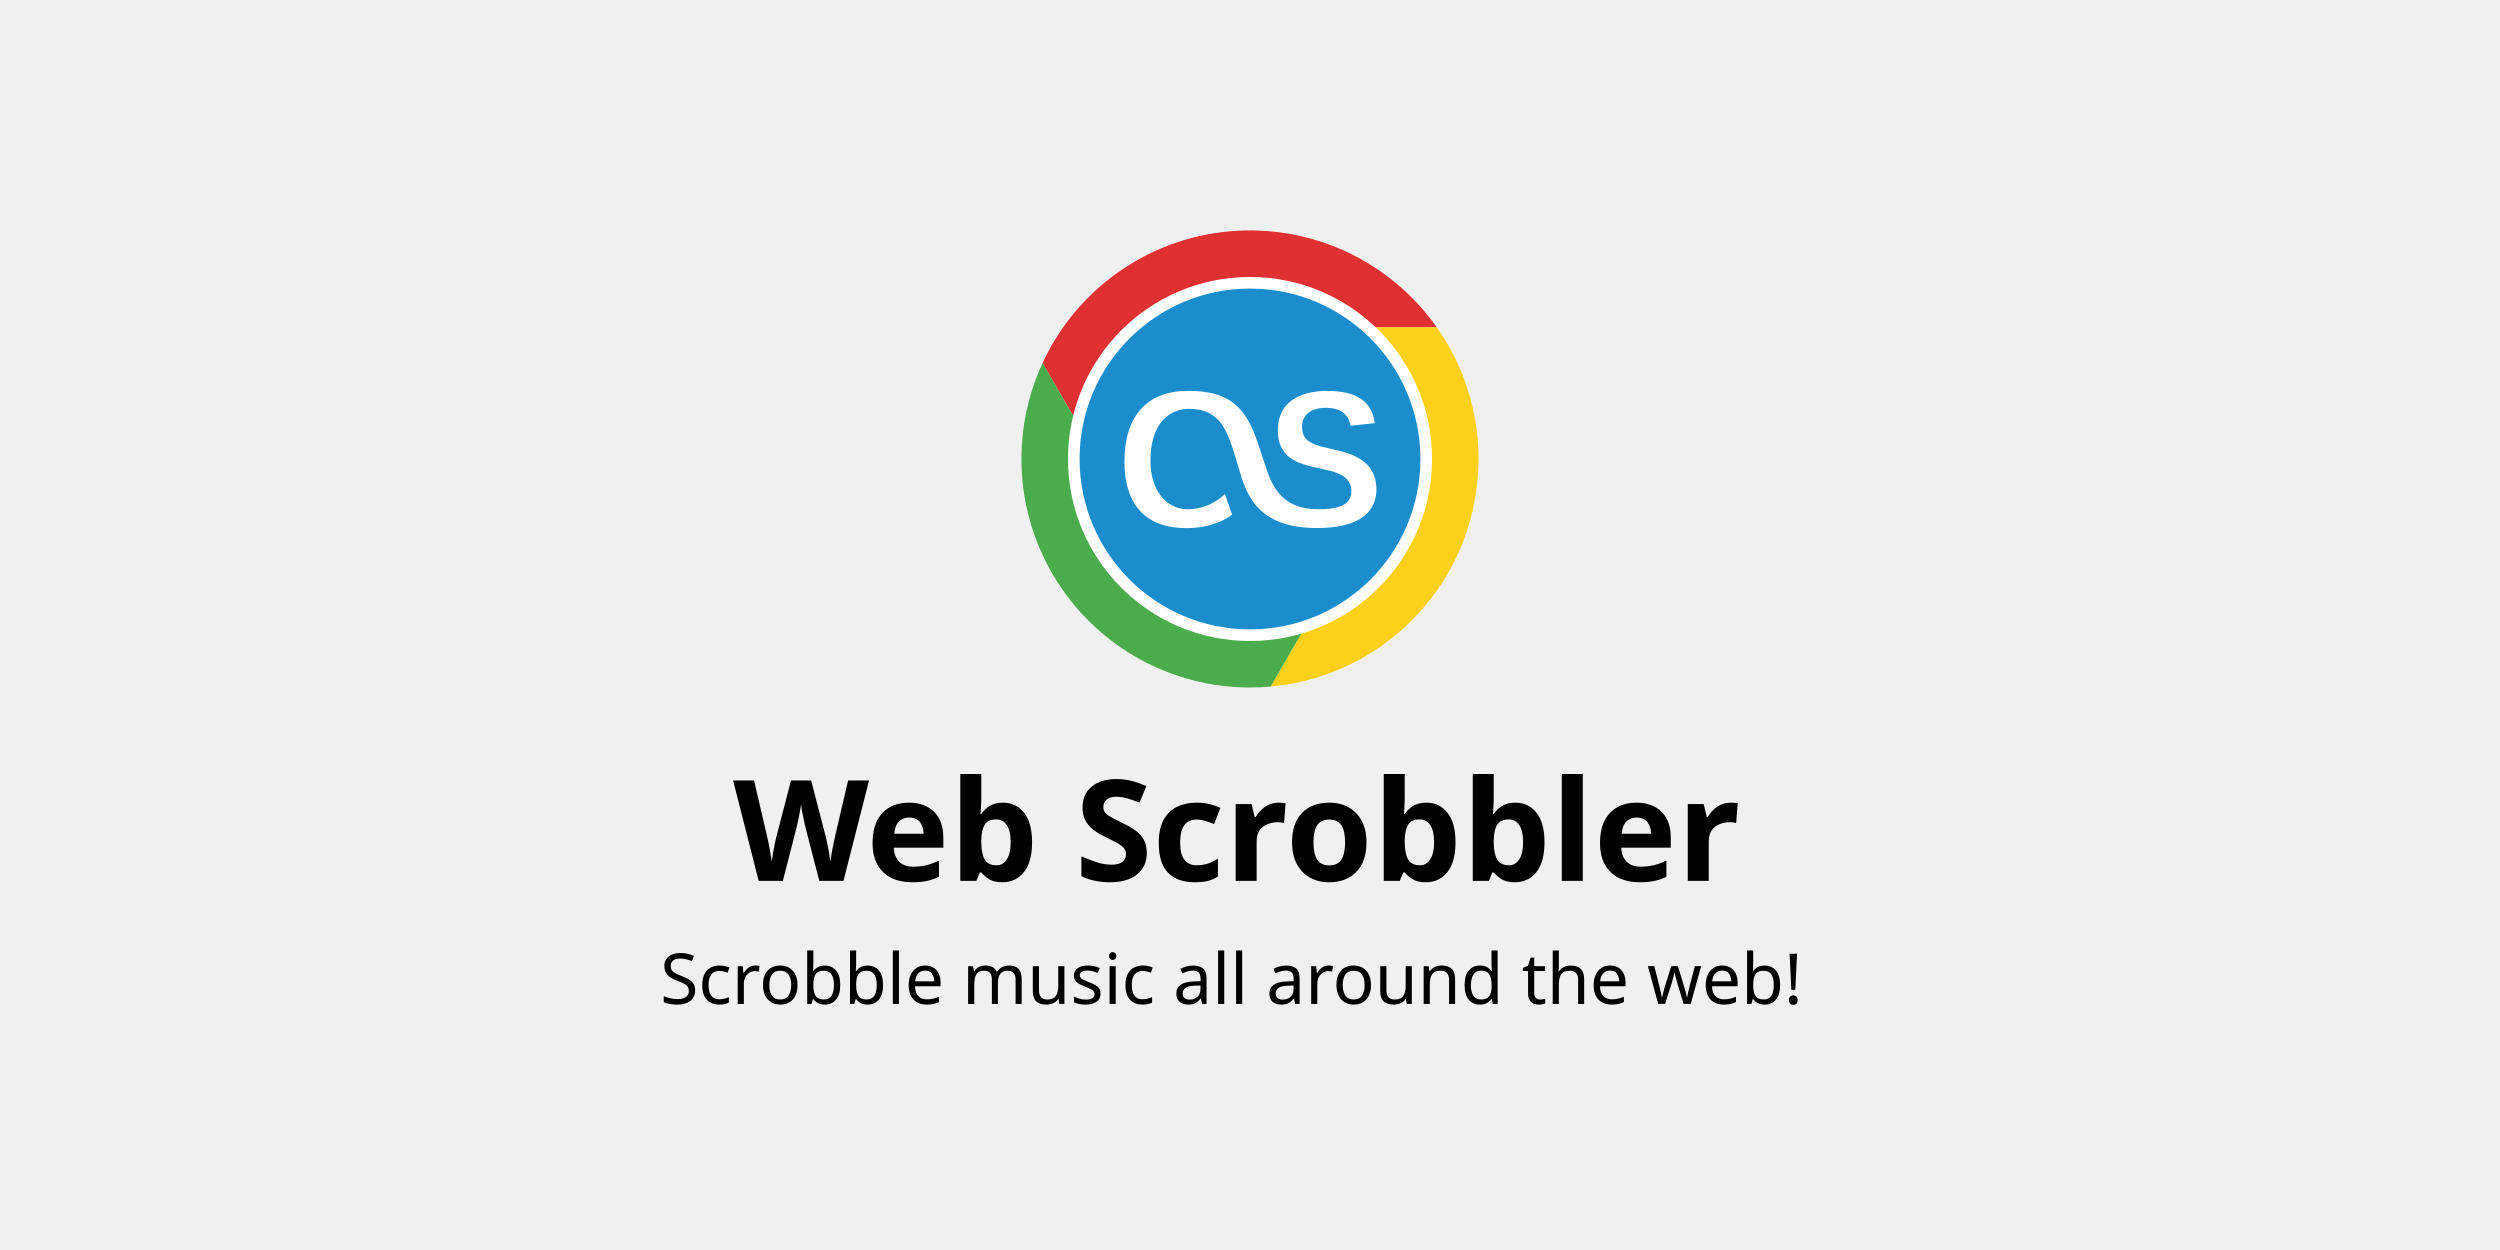
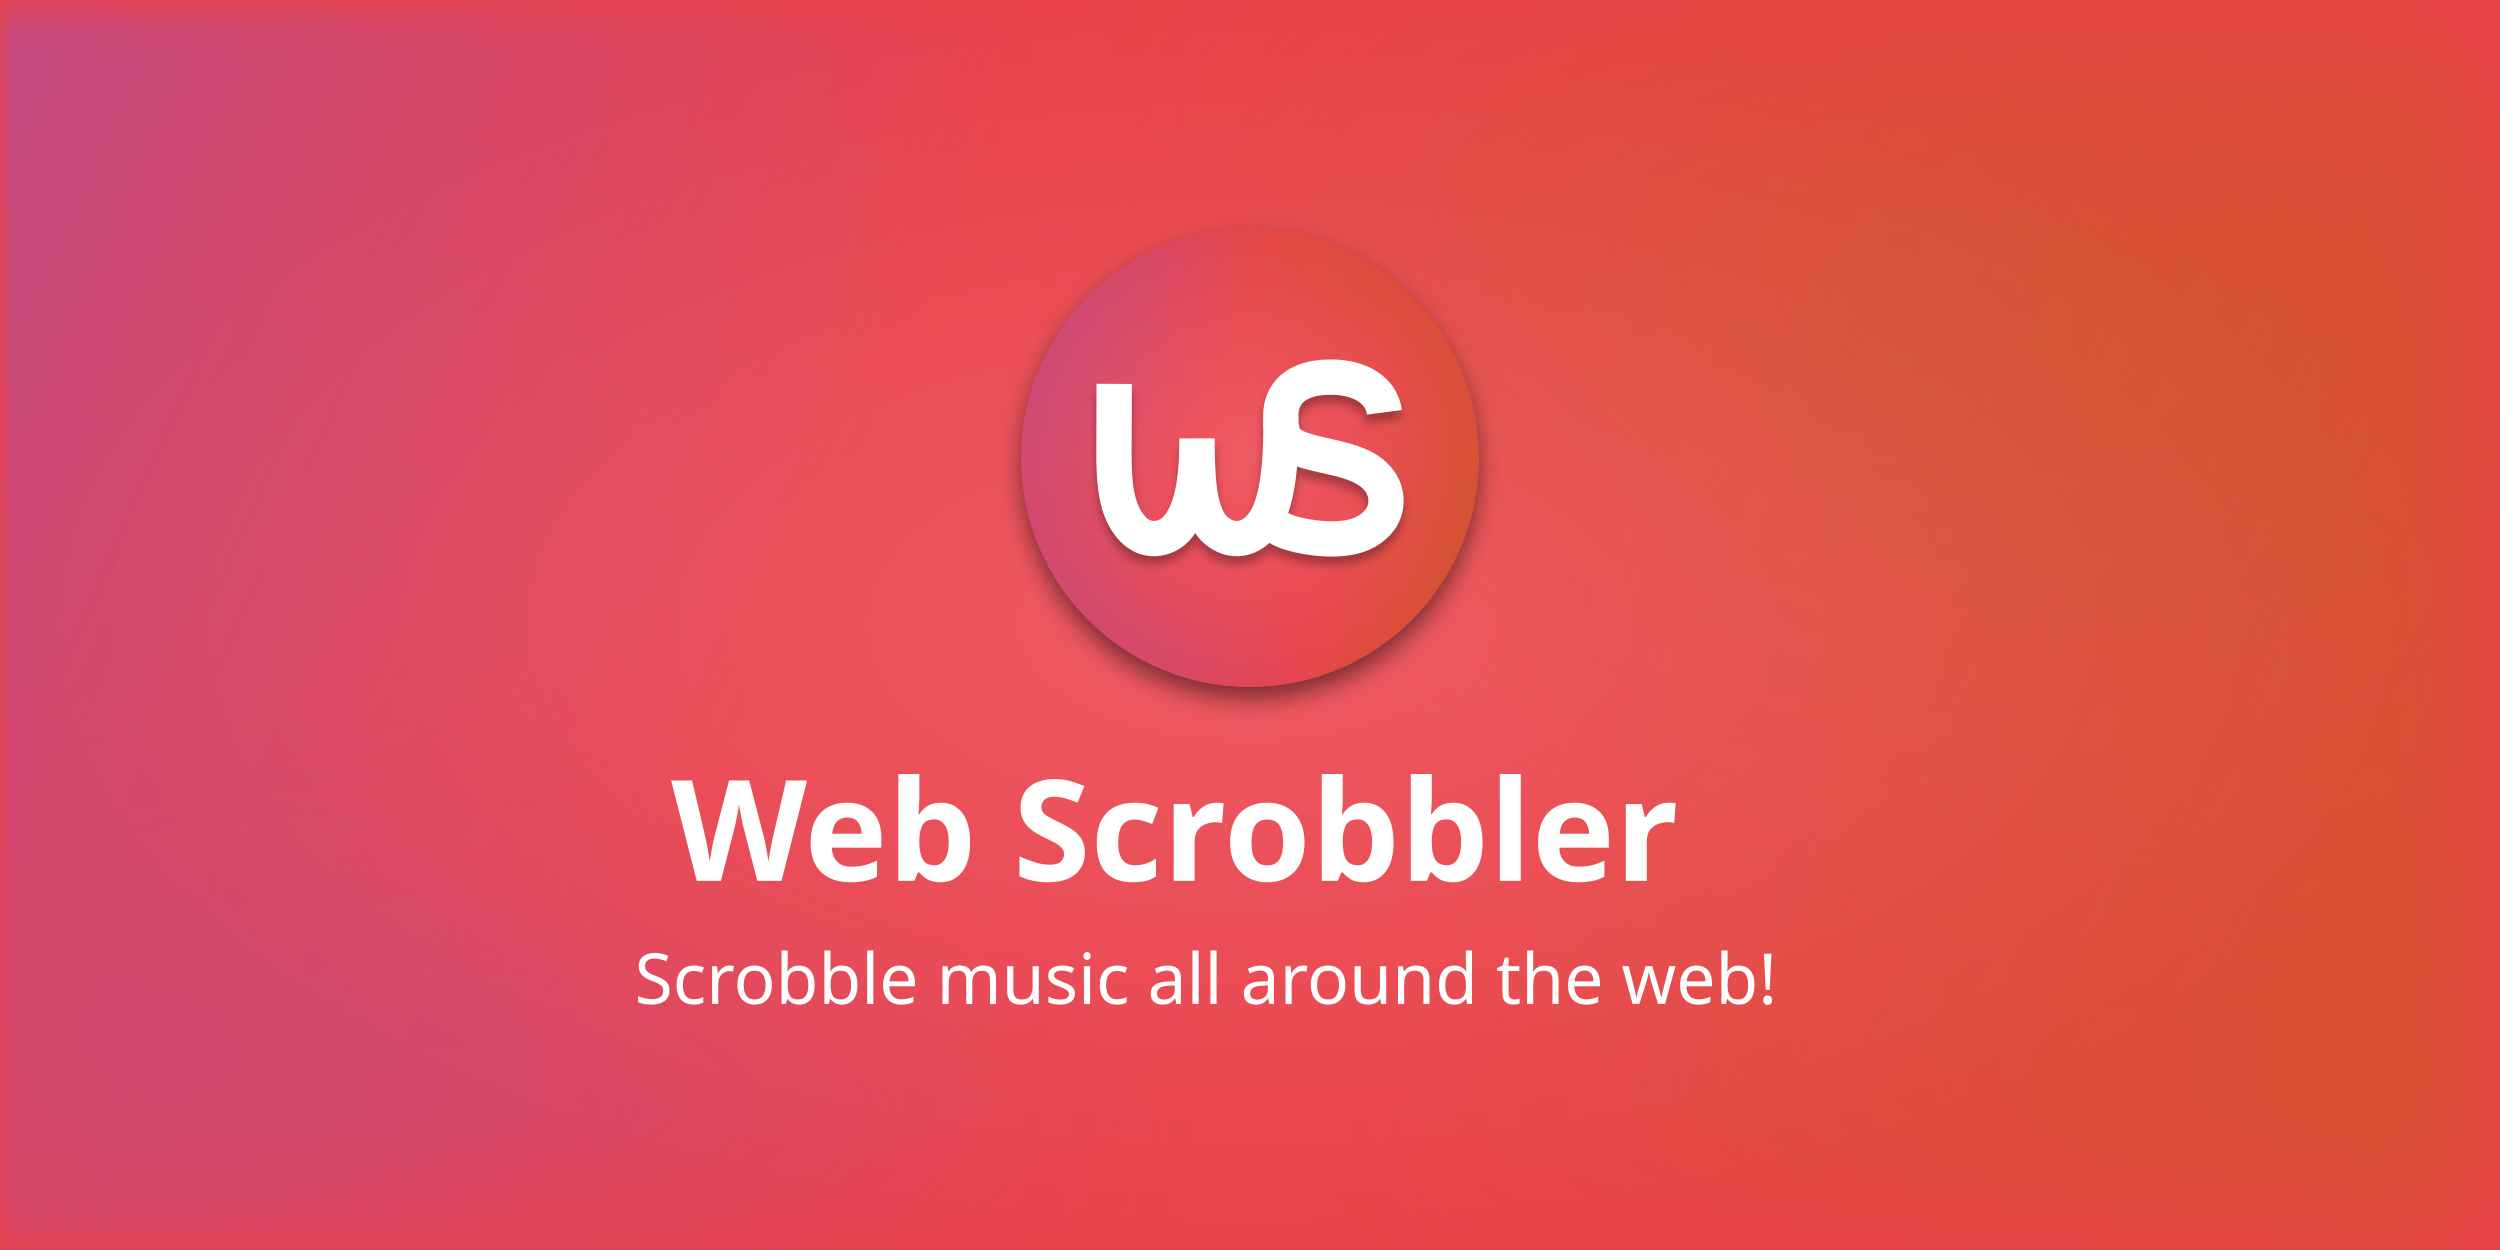
- <svg xmlns="http://www.w3.org/2000/svg" id="svg2" viewBox="0 0 1280 640">
-   <defs>
-     <style>.cls-1,.cls-2,.cls-3{isolation:isolate;}.cls-2{font-size:72px;font-family:MerriweatherSans-Bold, Merriweather Sans;font-weight:700;}.cls-3{font-size:36px;font-family:MerriweatherSans-Regular, Merriweather Sans;}.cls-4{fill:#e03031;}.cls-5{fill:#fdd11a;}.cls-6{fill:#4aac4a;}.cls-7{fill:none;}.cls-8{fill:#fff;}.cls-9{fill:#1b8ccc;}</style>
+ <svg xmlns="http://www.w3.org/2000/svg" xmlns:xlink="http://www.w3.org/1999/xlink" id="svg2" viewBox="0 0 1280 640" version="1.1" xml:space="preserve">
+   <defs id="defs4">
+     <style id="style2">.cls-1,.cls-2,.cls-3{isolation:isolate;}.cls-2{font-size:72px;font-family:MerriweatherSans-Bold, Merriweather Sans;font-weight:700;}.cls-3{font-size:36px;font-family:MerriweatherSans-Regular, Merriweather Sans;}.cls-4{fill:#e03031;}.cls-5{fill:#fdd11a;}.cls-6{fill:#4aac4a;}.cls-7{fill:none;}.cls-8{fill:#fff;}.cls-9{fill:#1b8ccc;}</style>
+     <linearGradient id="linearGradient14880">
+       <stop style="stop-color:#d8d8d8;stop-opacity:1" offset="0" id="stop14876" />
+       <stop style="stop-color:#a5a5a5;stop-opacity:1" offset="1" id="stop14878" />
+     </linearGradient>
+     <linearGradient id="linearGradient14811">
+       <stop style="stop-color:#eb7438;stop-opacity:1;" offset="0" id="stop14807" />
+       <stop style="stop-color:#eb7438;stop-opacity:0;" offset="1" id="stop14809" />
+     </linearGradient>
+     <linearGradient id="linearGradient14041">
+       <stop style="stop-color:#322c70;stop-opacity:1;" offset="0" id="stop14037" />
+       <stop style="stop-color:#322c70;stop-opacity:0;" offset="1" id="stop14039" />
+     </linearGradient>
+     <filter style="color-interpolation-filters:sRGB;" id="filter8916" x="-0.109" y="-0.184" width="1.219" height="1.419">
+       <feFlood flood-opacity="0.303" flood-color="rgb(0,0,0)" result="flood" id="feFlood8906" />
+       <feComposite in="flood" in2="SourceGraphic" operator="in" result="composite1" id="feComposite8908" />
+       <feGaussianBlur in="composite1" stdDeviation="1" result="blur" id="feGaussianBlur8910" />
+       <feOffset dx="0" dy="1.65" result="offset" id="feOffset8912" preserveAlpha="false" />
+       <feComposite in="SourceGraphic" in2="offset" operator="over" result="composite2" id="feComposite8914" />
+     </filter>
+     <linearGradient xlink:href="#linearGradient14041" id="linearGradient12428" x1="-20.058" y1="29.48" x2="71.116" y2="29.48" gradientUnits="userSpaceOnUse" gradientTransform="matrix(1.043229,-2.9441518e-8,4.3166177e-8,2.120166,25.09149,-42.6741)" />
+     <radialGradient xlink:href="#linearGradient14041" id="radialGradient14043" cx="48.41" cy="107.757" fx="48.41" fy="107.757" r="17.498" gradientTransform="matrix(3.267994,0,0,1.366667,-121.1449,-37.03202)" gradientUnits="userSpaceOnUse" />
+     <filter style="color-interpolation-filters:sRGB" id="filter14049" x="-0.198" y="-0.474" width="1.397" height="1.948">
+       <feGaussianBlur stdDeviation="9.451" id="feGaussianBlur14051" />
+     </filter>
+     <filter style="color-interpolation-filters:sRGB" id="filter14053" x="-0.039" y="-0.018" width="1.078" height="1.037">
+       <feGaussianBlur stdDeviation="1.546" id="feGaussianBlur14055" />
+     </filter>
+     <linearGradient xlink:href="#linearGradient14811" id="linearGradient14799" x1="78.74" y1="65.325" x2="127.15" y2="65.325" gradientUnits="userSpaceOnUse" gradientTransform="matrix(0.9657842,0,1.0986863e-8,1.109693,-228.749,-93.39145)" />
+     <radialGradient xlink:href="#linearGradient14811" id="radialGradient14813" cx="100.904" cy="15.602" fx="100.904" fy="15.602" r="52.785" gradientTransform="matrix(1.497863,1.6523711e-8,0,0.5969406,-42.69032,-25.45598)" gradientUnits="userSpaceOnUse" />
+     <filter style="color-interpolation-filters:sRGB" id="filter14862" x="-0.25" y="-0.626" width="1.499" height="2.253">
+       <feGaussianBlur stdDeviation="16.447" id="feGaussianBlur14864" />
+     </filter>
+     <radialGradient xlink:href="#linearGradient14880" id="radialGradient14882" cx="63.626" cy="63.961" fx="63.626" fy="63.961" r="64.296" gradientTransform="matrix(1,0,0,0.9947917,0,0.3331291)" gradientUnits="userSpaceOnUse" />
+     <filter style="color-interpolation-filters:sRGB" id="filter26551" x="-0.162" y="-0.053" width="1.323" height="1.107">
+       <feGaussianBlur stdDeviation="3.149" id="feGaussianBlur26553" />
+     </filter>
+     <clipPath clipPathUnits="userSpaceOnUse" id="clipPath38562">
+       <circle style="opacity:1;fill:#e54850;fill-opacity:1;stroke-width:1" id="circle38564" cx="64" cy="64" r="59" />
+     </clipPath>
+     <radialGradient xlink:href="#linearGradient14880" id="radialGradient14882-8" cx="63.626" cy="63.961" fx="63.626" fy="63.961" r="64.296" gradientTransform="matrix(9.953989,0,0,4.976994,6.666671,1.666659)" gradientUnits="userSpaceOnUse" />
+     <filter style="color-interpolation-filters:sRGB" id="filter14053-0" x="-0.039" y="-0.018" width="1.078" height="1.037">
+       <feGaussianBlur stdDeviation="1.546" id="feGaussianBlur14055-7" />
+     </filter>
+     <linearGradient xlink:href="#linearGradient14041" id="linearGradient1311" gradientUnits="userSpaceOnUse" gradientTransform="matrix(1.043229,-2.9441518e-8,4.3166177e-8,2.120166,25.09149,-42.6741)" x1="-20.058" y1="29.48" x2="71.116" y2="29.48" />
+     <radialGradient xlink:href="#linearGradient14041" id="radialGradient14043-8" cx="48.41" cy="107.757" fx="48.41" fy="107.757" r="17.498" gradientTransform="matrix(3.267994,0,0,1.366667,-121.1449,-37.03202)" gradientUnits="userSpaceOnUse" />
+     <filter style="color-interpolation-filters:sRGB" id="filter14049-3" x="-0.198" y="-0.474" width="1.397" height="1.948">
+       <feGaussianBlur stdDeviation="9.451" id="feGaussianBlur14051-0" />
+     </filter>
+     <linearGradient xlink:href="#linearGradient14811" id="linearGradient14799-2" x1="78.74" y1="65.325" x2="127.15" y2="65.325" gradientUnits="userSpaceOnUse" gradientTransform="matrix(0.9657842,0,1.0986863e-8,1.109693,-228.749,-93.39145)" />
+     <filter style="color-interpolation-filters:sRGB" id="filter26551-2" x="-0.162" y="-0.053" width="1.323" height="1.107">
+       <feGaussianBlur stdDeviation="3.149" id="feGaussianBlur26553-2" />
+     </filter>
+     <radialGradient xlink:href="#linearGradient14811" id="radialGradient14813-1" cx="100.904" cy="15.602" fx="100.904" fy="15.602" r="52.785" gradientTransform="matrix(1.497863,1.6523711e-8,0,0.5969406,-42.69032,-25.45598)" gradientUnits="userSpaceOnUse" />
+     <filter style="color-interpolation-filters:sRGB" id="filter14862-1" x="-0.25" y="-0.626" width="1.499" height="2.253">
+       <feGaussianBlur stdDeviation="16.447" id="feGaussianBlur14864-1" />
+     </filter>
+     <filter style="color-interpolation-filters:sRGB;" id="filter2306" x="-0.062" y="-0.061" width="1.123" height="1.149">
+       <feFlood flood-opacity="0.502" flood-color="rgb(0,0,0)" result="flood" id="feFlood2296" />
+       <feComposite in="flood" in2="SourceGraphic" operator="in" result="composite1" id="feComposite2298" />
+       <feGaussianBlur in="composite1" stdDeviation="6" result="blur" id="feGaussianBlur2300" />
+       <feOffset dx="0" dy="6" result="offset" id="feOffset2302" />
+       <feComposite in="SourceGraphic" in2="offset" operator="over" result="composite2" id="feComposite2304" />
+     </filter>
  </defs>
-   <g id="text3374" class="cls-1">
-     <text class="cls-2" transform="translate(375.34 451)">Web Scrobbler</text>
+   <rect style="clip-rule:evenodd;fill:#e42f37;fill-opacity:1;fill-rule:evenodd;stroke-width:6.975;stroke-linejoin:round;stroke-miterlimit:2" id="socialbgred" width="1280" height="640" x="1.4210855e-14" y="0" />
+   <rect style="clip-rule:evenodd;display:inline;mix-blend-mode:soft-light;fill:url(#radialGradient14882-8);fill-opacity:1;fill-rule:evenodd;stroke-width:7.057;stroke-linejoin:round;stroke-miterlimit:2" id="lightgradient-4" width="1280" height="640" x="0" y="0" />
+   <rect style="clip-rule:evenodd;opacity:0.331;mix-blend-mode:hue;fill:url(#linearGradient1311);fill-opacity:1;fill-rule:evenodd;stroke-width:1.487;stroke-linejoin:round;stroke-miterlimit:2;filter:url(#filter14053-0)" id="gradientpurple1-4" width="95.116" height="202.327" x="4.166" y="-81.335" transform="matrix(5.433136,2.448071,-2.747794,6.161916,-65.3394,-62.68988)" />
+   <rect style="clip-rule:evenodd;display:inline;opacity:0.298;mix-blend-mode:hue;fill:url(#radialGradient14043-8);fill-opacity:1;fill-rule:evenodd;stroke-width:2.178;stroke-linejoin:round;stroke-miterlimit:2;filter:url(#filter14049-3)" id="purplecirclegrad-6" width="114.365" height="47.827" x="-20.122" y="86.322" transform="matrix(6.852743,1.693606,-1.930377,5.759088,234.3399,-92.38717)" />
+   <rect style="clip-rule:evenodd;display:inline;opacity:0.888;mix-blend-mode:hue;fill:url(#linearGradient14799-2);fill-opacity:1;fill-rule:evenodd;stroke-width:1.035;stroke-linejoin:round;stroke-miterlimit:2;filter:url(#filter26551-2)" id="orangegradient-7" width="46.754" height="141.745" x="-152.703" y="-91.773" transform="matrix(-15.27309,-3.937192,4.426691,-10.28938,-758.8301,-247.5246)" />
+   <rect style="clip-rule:evenodd;opacity:0.918;mix-blend-mode:hue;fill:url(#radialGradient14813-1);fill-opacity:1;fill-rule:evenodd;stroke-width:1.337;stroke-linejoin:round;stroke-miterlimit:2;filter:url(#filter14862-1)" id="orangecirclegrad-0" width="158.129" height="63.019" x="29.385" y="-47.652" transform="matrix(5.437725,1.327248,-2.078623,5.125144,375.0386,88.91481)" />
+   <ellipse style="opacity:1;fill:#e54850;fill-opacity:1;stroke-width:1.982;filter:url(#filter2306)" id="shadowcircle" cx="640" cy="234.409" rx="116.649" ry="117.104" />
+   <g id="text3374" class="cls-1" style="display:inline">
+     <text class="cls-2" id="text6" style="fill:#ffffff;fill-opacity:1" x="343.615" y="451">Web Scrobbler</text>
  </g>
-   <g id="text3382" class="cls-1">
-     <text class="cls-3" transform="translate(338.01 514) scale(0.99 1)">Scrobble music all around the web!</text>
+   <g id="text3382" class="cls-1" style="display:inline" transform="translate(-13.12294)">
+     <text class="cls-3" transform="matrix(0.99,0,0,1,338.01,514)" id="text9" style="fill:#ffffff;fill-opacity:1">Scrobble music all around the web!</text>
  </g>
-   <path class="cls-4" d="M735.62,167.58H640A67.47,67.47,0,0,0,580.63,267l-46.84-81.13a117,117,0,0,1,201.83-18.3Z" />
-   <path class="cls-5" d="M757,235A117,117,0,0,1,650.59,351.52l46.92-81.3.16-.26A67.45,67.45,0,0,0,640,167.58h95.62A116.37,116.37,0,0,1,757,235Z" />
-   <path class="cls-6" d="M697.51,270.22l-46.92,81.3q-5.24.48-10.59.48A117,117,0,0,1,533.79,185.88L580.63,267l.08.14a67.46,67.46,0,0,0,116.8,3.07Z" />
-   <path class="cls-7" d="M707.42,235a67.19,67.19,0,0,1-9.75,35l-.16.26a67.46,67.46,0,0,1-116.8-3.07l-.08-.14a67.43,67.43,0,1,1,126.79-32Z" />
-   <line class="cls-7" x1="581.62" y1="268.71" x2="580.71" y2="267.15" />
-   <line class="cls-7" x1="698.38" y1="268.71" x2="697.67" y2="269.96" />
-   <circle class="cls-8" cx="640" cy="235" r="93.2" />
-   <circle class="cls-9" cx="640" cy="235" r="87.25" />
-   <path id="path4140" class="cls-8" d="M674.44,270.36c-26.63,0-34.44-12.86-38.57-25.26L631.27,230c-3.67-11-7.8-20.67-22.5-20.67-9.64,0-19.74,6.89-19.74,26.64,0,14.69,7.8,24.8,19.28,24.8a27.72,27.72,0,0,0,18.83-7.81l3.68,10.56c-2.3,1.84-10.11,6.89-23.43,6.89-20.66,0-31.68-11.94-31.68-34,0-23.42,11.48-36.28,32.6-36.28,19.75,0,28.93,6.89,35.36,25.72L648.73,241c3.21,9.18,8.72,19.75,26.17,19.75,7.35,0,17-.92,17-9.19,0-5.51-3.67-8.72-11-10.56l-10.1-2.3c-11.48-2.75-16.53-8.26-16.53-18.37,0-17.45,16.07-20.2,25.25-20.2,15.16,0,23,5.51,24.34,16.53L691.43,218c-.91-6-5-9.19-12.85-9.19-7.35,0-11.94,3.68-11.94,9.65,0,5.51,2.75,8.26,9.64,10.1l9.64,2.3c12.86,3.21,18.83,9.18,18.83,20.2C704.29,263.47,694.19,270.36,674.44,270.36Z" />
+   <g style="clip-rule:evenodd;fill-rule:evenodd;stroke-linejoin:round;stroke-miterlimit:2" id="g426" transform="matrix(1.987178,0,0,1.987178,512.8206,107.3353)">
+     <g id="layer1" clip-path="url(#clipPath38562)">
+       <rect style="opacity:1;fill:#e42f37;fill-opacity:1" id="bgred" width="130.076" height="129.468" x="-0.608" y="-0.608" />
+       <rect style="display:inline;opacity:1;mix-blend-mode:soft-light;fill:url(#radialGradient14882);fill-opacity:1" id="lightgradient" width="128.592" height="127.922" x="-0.67" y="0" />
+       <rect style="opacity:0.331;mix-blend-mode:hue;fill:url(#linearGradient12428);fill-opacity:1;stroke-width:1.487;filter:url(#filter14053)" id="gradientpurple1" width="95.116" height="202.327" x="4.166" y="-81.335" transform="matrix(0.5896014,0.3197522,-0.2981892,0.8048322,-8.098556,27.00316)" />
+       <rect style="display:inline;opacity:0.298;mix-blend-mode:hue;fill:url(#radialGradient14043);fill-opacity:1;stroke-width:2.178;filter:url(#filter14049)" id="purplecirclegrad" width="114.365" height="47.827" x="-20.122" y="86.322" transform="matrix(1.060913,0.3276624,-0.298853,1.114212,18.6855,-18.2471)" />
+       <rect style="display:inline;opacity:0.888;mix-blend-mode:hue;fill:url(#linearGradient14799);fill-opacity:1;stroke-width:1.035;filter:url(#filter26551)" id="orangegradient" width="46.754" height="141.745" x="-152.703" y="-91.773" transform="matrix(-0.9296298,-0.368495,0.2694401,-0.9630171,0,0)" />
+       <rect style="opacity:0.918;mix-blend-mode:hue;fill:url(#radialGradient14813);fill-opacity:1;stroke-width:1.337;filter:url(#filter14862)" id="orangecirclegrad" width="158.129" height="63.019" x="29.385" y="-47.652" transform="matrix(0.8583418,0.2126563,-0.3281095,0.8211684,15.89119,2.773167)" />
+     </g>
+     <path d="m 25,5 h 78 c 11.046,0 20,8.954 20,20 v 78 c 0,6.982 -3.578,13.129 -9,16.706 -3.156,2.082 -6.936,3.294 -11,3.294 H 25 C 13.954,123 5,114.046 5,103 V 25 C 5,13.954 13.954,5 25,5 Z" fill="#386fdc" style="display:none;fill:#e3252e;fill-opacity:1" id="path12484" />
+     <g id="logo" transform="matrix(1.299994,0,0,1.299994,-19.61091,-19.63254)" style="filter:url(#filter8916)">
+       <path style="fill:none;stroke:#ffffff;stroke-width:7px" d="m 68.788,77.163 c 1.692,2.258 8.32,3.212 11.638,3.209 4.264,-0.004 7.426,-1.035 9.564,-3.712 1.527,-1.913 2.066,-5.512 -0.488,-8.37 -5.033,-5.632 -17.568,-3.46 -18.778,-9.153 -0.54,-2.542 -0.137,-1.181 -0.083,-1.485" mask="url(#letterMask)" id="logos" />
+       <path style="display:inline;fill:none;stroke:#ffffff;stroke-width:7px;stroke-linejoin:miter" d="m 37.402,49.633 c -0.034,6.166 -0.017,5.613 -0.05,13.419 -0.028,6.61 0.501,11.431 3.244,14.8 3.103,3.811 7.167,2.502 9.024,0.576 3.771,-3.909 4.172,-11.898 4.194,-17.975 0.043,6.163 0.051,14.378 3.309,17.766 2.545,2.647 6.806,3.26 9.925,-1.06 2.526,-3.499 3.59,-11.052 3.376,-21.027 -0.097,-4.535 2.987,-7.837 9.855,-7.838 6.205,-10e-4 10.134,2.829 10.68,6.983" id="logow" />
+     </g>
+   </g>
</svg>
